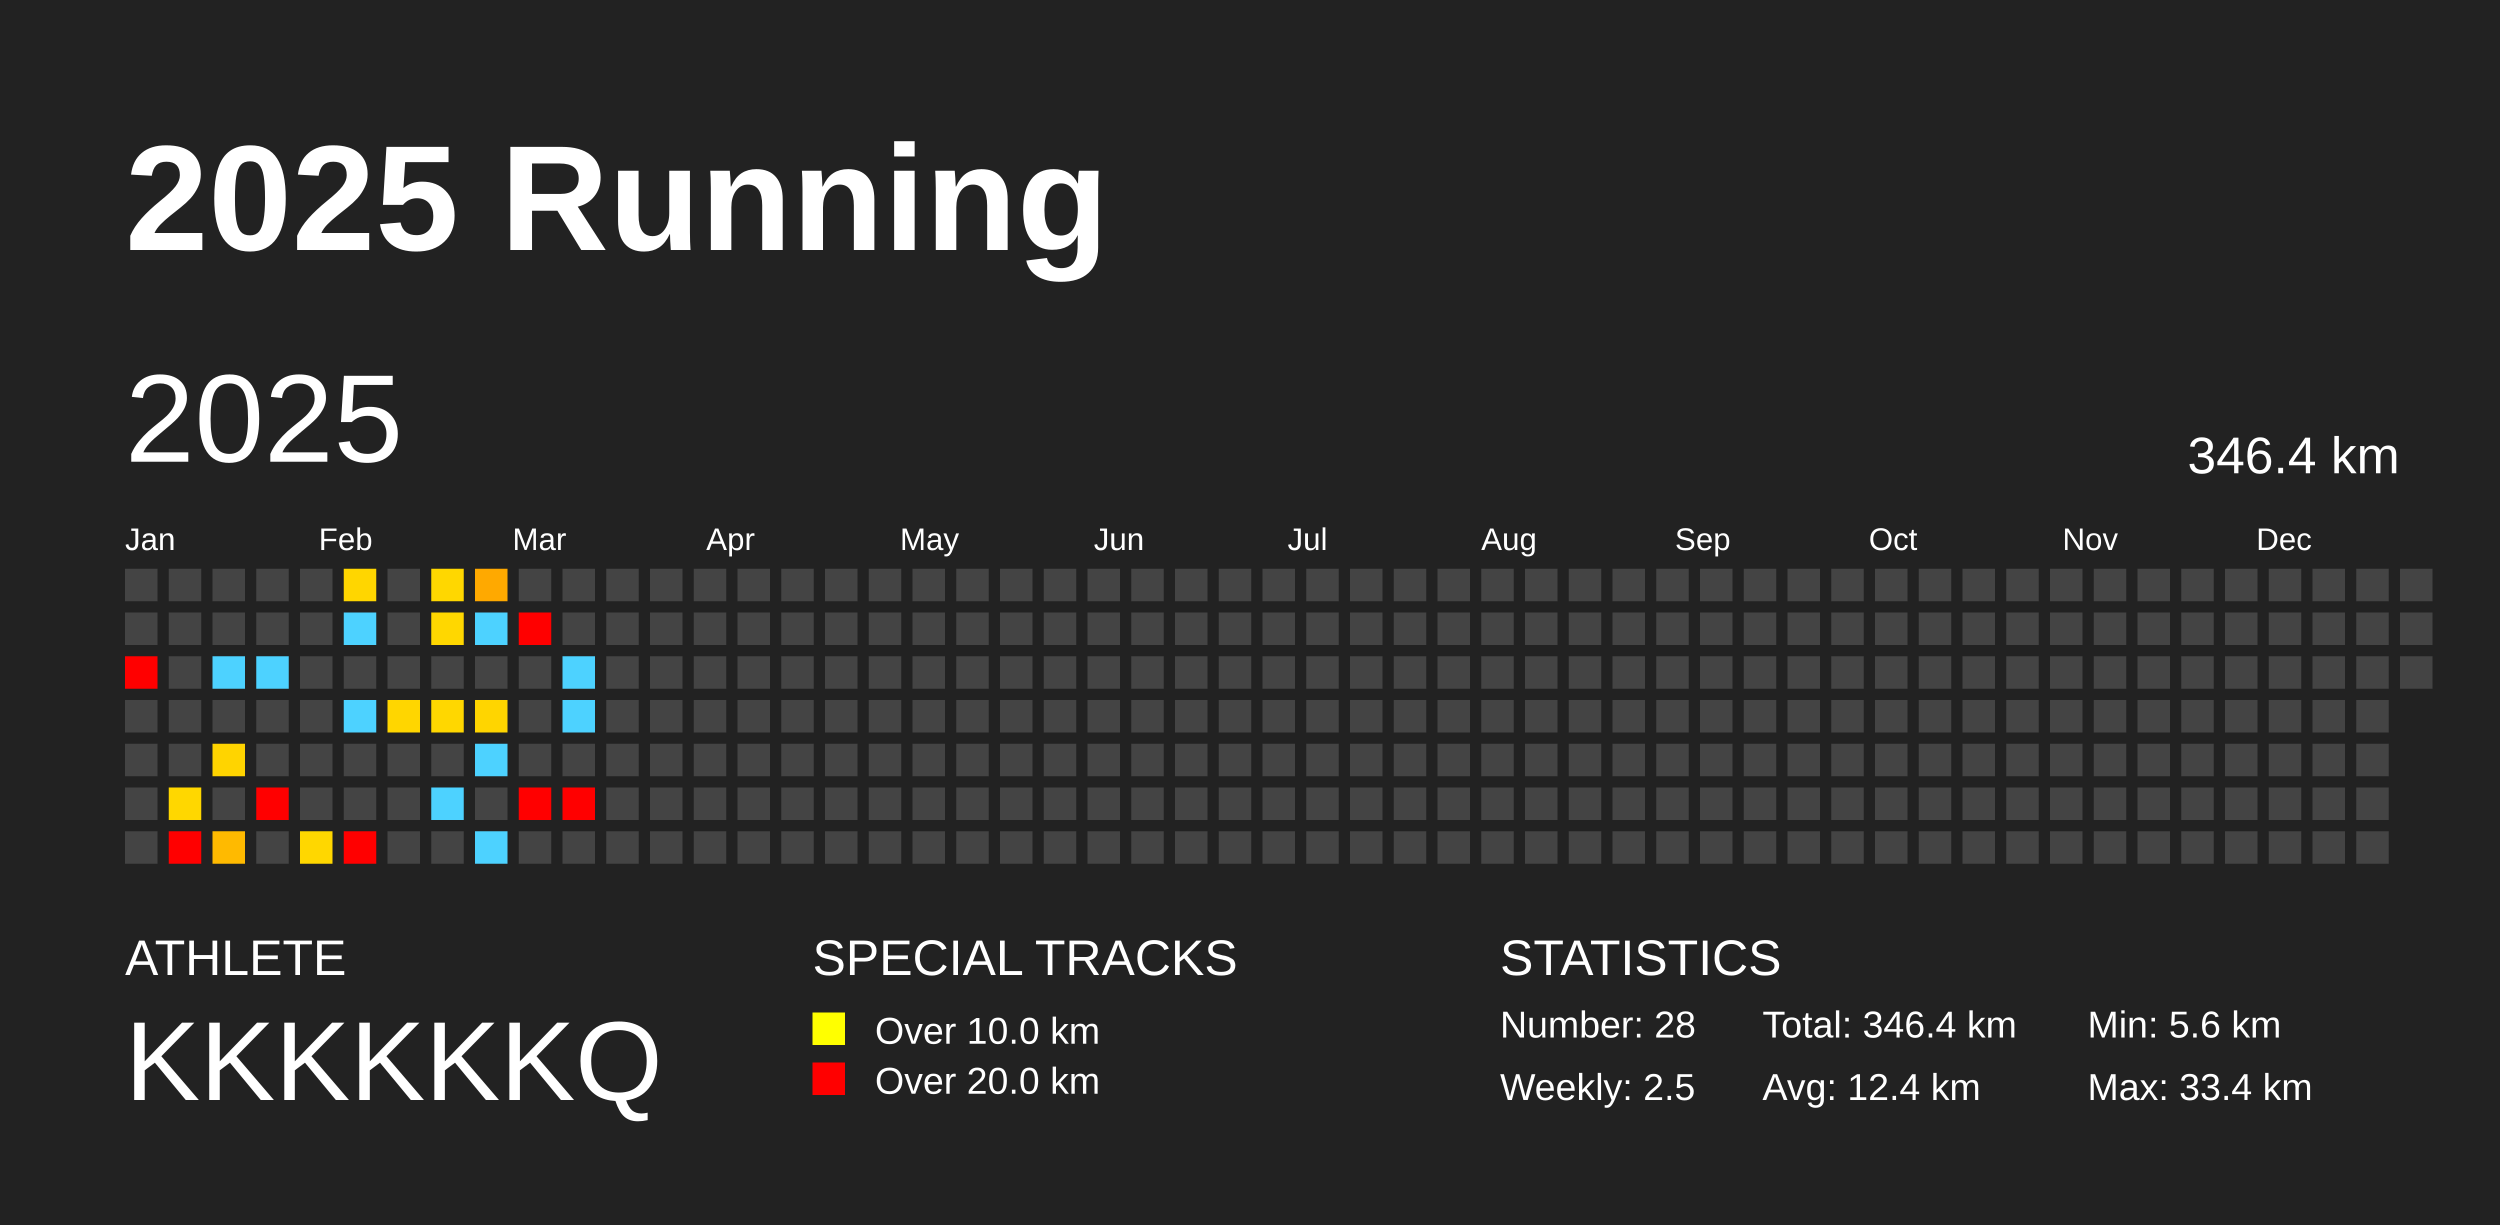
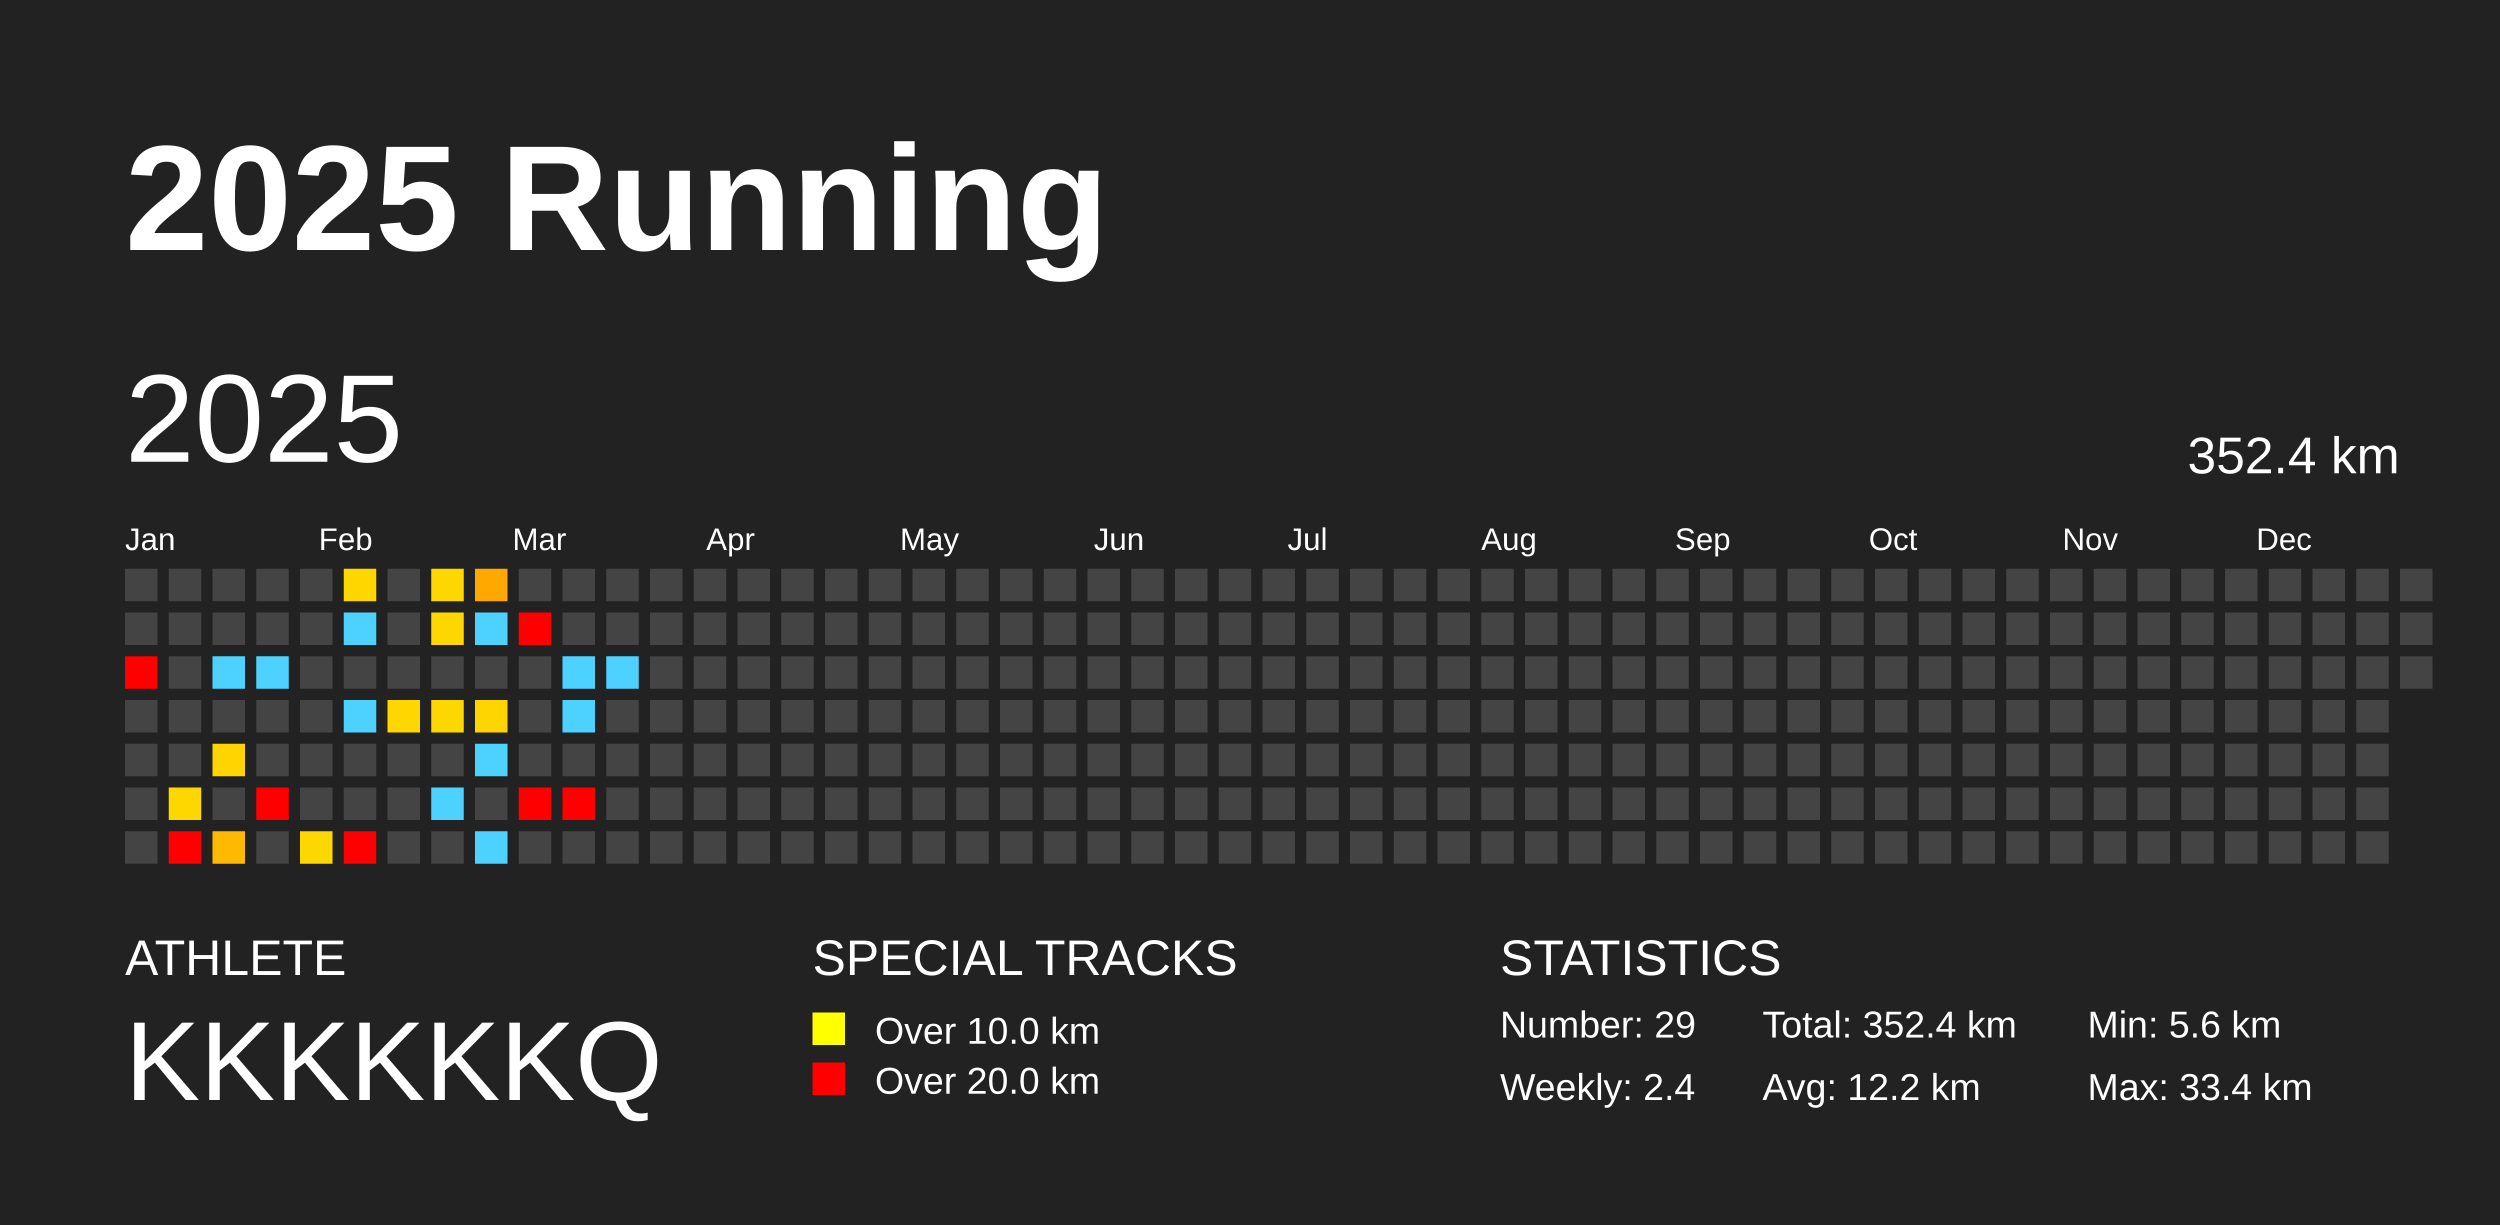
<svg xmlns="http://www.w3.org/2000/svg" baseProfile="full" height="98mm" version="1.1" viewBox="0,0,200,98" width="200mm">
  <defs />
  <rect fill="#222222" height="98" width="200" x="0" y="0" />
  <text fill="#FFFFFF" style="font-size:12px; font-family:Arial; font-weight:bold;" x="10" y="20">2025 Running</text>
  <text fill="#FFFFFF" style="font-size:4px; font-family:Arial" x="10" y="78">ATHLETE</text>
  <text fill="#FFFFFF" style="font-size:9px; font-family:Arial" x="10" y="88">KKKKKKQ</text>
  <text fill="#FFFFFF" style="font-size:4px; font-family:Arial" x="65" y="78">SPECIAL TRACKS</text>
  <rect fill="yellow" height="2.6" width="2.6" x="65" y="81" />
  <text fill="#FFFFFF" style="font-size:3px; font-family:Arial" x="70" y="83.5">Over 10.0 km</text>
  <rect fill="red" height="2.6" width="2.6" x="65" y="85" />
  <text fill="#FFFFFF" style="font-size:3px; font-family:Arial" x="70" y="87.5">Over 20.0 km</text>
  <text fill="#FFFFFF" style="font-size:4px; font-family:Arial" x="120" y="78">STATISTICS</text>
-   <text fill="#FFFFFF" style="font-size:3px; font-family:Arial" x="120" y="83">Number: 28</text>
-   <text fill="#FFFFFF" style="font-size:3px; font-family:Arial" x="120" y="88">Weekly: 2.5</text>
-   <text fill="#FFFFFF" style="font-size:3px; font-family:Arial" x="141" y="83">Total: 346.4 km</text>
-   <text fill="#FFFFFF" style="font-size:3px; font-family:Arial" x="141" y="88">Avg: 12.4 km</text>
+   <text fill="#FFFFFF" style="font-size:3px; font-family:Arial" x="120" y="83">Number: 29</text>
+   <text fill="#FFFFFF" style="font-size:3px; font-family:Arial" x="120" y="88">Weekly: 2.4</text>
+   <text fill="#FFFFFF" style="font-size:3px; font-family:Arial" x="141" y="83">Total: 352.4 km</text>
+   <text fill="#FFFFFF" style="font-size:3px; font-family:Arial" x="141" y="88">Avg: 12.2 km</text>
  <text fill="#FFFFFF" style="font-size:3px; font-family:Arial" x="167" y="83">Min: 5.6 km</text>
  <text fill="#FFFFFF" style="font-size:3px; font-family:Arial" x="167" y="88">Max: 33.4 km</text>
  <text dominant-baseline="hanging" fill="#FFFFFF" style="font-size:10.0px; font-family:Arial;" x="10" y="30">2025</text>
-   <text dominant-baseline="hanging" fill="#FFFFFF" style="font-size:4.125px; font-family:Arial;" x="175" y="35">346.4 km</text>
+   <text dominant-baseline="hanging" fill="#FFFFFF" style="font-size:4.125px; font-family:Arial;" x="175" y="35">352.4 km</text>
  <text fill="#FFFFFF" style="font-size:2.5px; font-family:Arial" x="10.0" y="44">Jan</text>
  <text fill="#FFFFFF" style="font-size:2.5px; font-family:Arial" x="25.5" y="44">Feb</text>
  <text fill="#FFFFFF" style="font-size:2.5px; font-family:Arial" x="41.0" y="44">Mar</text>
  <text fill="#FFFFFF" style="font-size:2.5px; font-family:Arial" x="56.5" y="44">Apr</text>
  <text fill="#FFFFFF" style="font-size:2.5px; font-family:Arial" x="72.0" y="44">May</text>
  <text fill="#FFFFFF" style="font-size:2.5px; font-family:Arial" x="87.5" y="44">Jun</text>
  <text fill="#FFFFFF" style="font-size:2.5px; font-family:Arial" x="103.0" y="44">Jul</text>
  <text fill="#FFFFFF" style="font-size:2.5px; font-family:Arial" x="118.5" y="44">Aug</text>
  <text fill="#FFFFFF" style="font-size:2.5px; font-family:Arial" x="134.0" y="44">Sep</text>
  <text fill="#FFFFFF" style="font-size:2.5px; font-family:Arial" x="149.5" y="44">Oct</text>
  <text fill="#FFFFFF" style="font-size:2.5px; font-family:Arial" x="165.0" y="44">Nov</text>
  <text fill="#FFFFFF" style="font-size:2.5px; font-family:Arial" x="180.5" y="44">Dec</text>
  <rect fill="#444444" height="2.6" width="2.6" x="10.0" y="45.5" />
  <rect fill="#444444" height="2.6" width="2.6" x="10.0" y="49.0" />
  <rect fill="red" height="2.6" width="2.6" x="10.0" y="52.5" />
  <rect fill="#444444" height="2.6" width="2.6" x="10.0" y="56.0" />
  <rect fill="#444444" height="2.6" width="2.6" x="10.0" y="59.5" />
  <rect fill="#444444" height="2.6" width="2.6" x="10.0" y="63.0" />
  <rect fill="#444444" height="2.6" width="2.6" x="10.0" y="66.5" />
  <rect fill="#444444" height="2.6" width="2.6" x="13.5" y="45.5" />
  <rect fill="#444444" height="2.6" width="2.6" x="13.5" y="49.0" />
  <rect fill="#444444" height="2.6" width="2.6" x="13.5" y="52.5" />
  <rect fill="#444444" height="2.6" width="2.6" x="13.5" y="56.0" />
  <rect fill="#444444" height="2.6" width="2.6" x="13.5" y="59.5" />
  <rect fill="#ffd700" height="2.6" width="2.6" x="13.5" y="63.0" />
  <rect fill="red" height="2.6" width="2.6" x="13.5" y="66.5" />
  <rect fill="#444444" height="2.6" width="2.6" x="17.0" y="45.5" />
  <rect fill="#444444" height="2.6" width="2.6" x="17.0" y="49.0" />
  <rect fill="#4dd2ff" height="2.6" width="2.6" x="17.0" y="52.5" />
  <rect fill="#444444" height="2.6" width="2.6" x="17.0" y="56.0" />
  <rect fill="#ffd400" height="2.6" width="2.6" x="17.0" y="59.5" />
  <rect fill="#444444" height="2.6" width="2.6" x="17.0" y="63.0" />
  <rect fill="#ffba00" height="2.6" width="2.6" x="17.0" y="66.5" />
  <rect fill="#444444" height="2.6" width="2.6" x="20.5" y="45.5" />
  <rect fill="#444444" height="2.6" width="2.6" x="20.5" y="49.0" />
  <rect fill="#4dd2ff" height="2.6" width="2.6" x="20.5" y="52.5" />
  <rect fill="#444444" height="2.6" width="2.6" x="20.5" y="56.0" />
  <rect fill="#444444" height="2.6" width="2.6" x="20.5" y="59.5" />
  <rect fill="red" height="2.6" width="2.6" x="20.5" y="63.0" />
  <rect fill="#444444" height="2.6" width="2.6" x="20.5" y="66.5" />
  <rect fill="#444444" height="2.6" width="2.6" x="24.0" y="45.5" />
  <rect fill="#444444" height="2.6" width="2.6" x="24.0" y="49.0" />
  <rect fill="#444444" height="2.6" width="2.6" x="24.0" y="52.5" />
  <rect fill="#444444" height="2.6" width="2.6" x="24.0" y="56.0" />
  <rect fill="#444444" height="2.6" width="2.6" x="24.0" y="59.5" />
  <rect fill="#444444" height="2.6" width="2.6" x="24.0" y="63.0" />
  <rect fill="#ffd700" height="2.6" width="2.6" x="24.0" y="66.5" />
  <rect fill="#ffd600" height="2.6" width="2.6" x="27.5" y="45.5" />
  <rect fill="#4dd2ff" height="2.6" width="2.6" x="27.5" y="49.0" />
  <rect fill="#444444" height="2.6" width="2.6" x="27.5" y="52.5" />
  <rect fill="#4dd2ff" height="2.6" width="2.6" x="27.5" y="56.0" />
  <rect fill="#444444" height="2.6" width="2.6" x="27.5" y="59.5" />
  <rect fill="#444444" height="2.6" width="2.6" x="27.5" y="63.0" />
  <rect fill="red" height="2.6" width="2.6" x="27.5" y="66.5" />
  <rect fill="#444444" height="2.6" width="2.6" x="31.0" y="45.5" />
  <rect fill="#444444" height="2.6" width="2.6" x="31.0" y="49.0" />
  <rect fill="#444444" height="2.6" width="2.6" x="31.0" y="52.5" />
  <rect fill="#ffd600" height="2.6" width="2.6" x="31.0" y="56.0" />
  <rect fill="#444444" height="2.6" width="2.6" x="31.0" y="59.5" />
  <rect fill="#444444" height="2.6" width="2.6" x="31.0" y="63.0" />
  <rect fill="#444444" height="2.6" width="2.6" x="31.0" y="66.5" />
  <rect fill="#ffd700" height="2.6" width="2.6" x="34.5" y="45.5" />
  <rect fill="#ffd700" height="2.6" width="2.6" x="34.5" y="49.0" />
  <rect fill="#444444" height="2.6" width="2.6" x="34.5" y="52.5" />
  <rect fill="#ffd700" height="2.6" width="2.6" x="34.5" y="56.0" />
  <rect fill="#444444" height="2.6" width="2.6" x="34.5" y="59.5" />
  <rect fill="#4dd2ff" height="2.6" width="2.6" x="34.5" y="63.0" />
  <rect fill="#444444" height="2.6" width="2.6" x="34.5" y="66.5" />
  <rect fill="#ffa900" height="2.6" width="2.6" x="38.0" y="45.5" />
  <rect fill="#4dd2ff" height="2.6" width="2.6" x="38.0" y="49.0" />
  <rect fill="#444444" height="2.6" width="2.6" x="38.0" y="52.5" />
  <rect fill="#ffd500" height="2.6" width="2.6" x="38.0" y="56.0" />
  <rect fill="#4dd2ff" height="2.6" width="2.6" x="38.0" y="59.5" />
  <rect fill="#444444" height="2.6" width="2.6" x="38.0" y="63.0" />
  <rect fill="#4dd2ff" height="2.6" width="2.6" x="38.0" y="66.5" />
  <rect fill="#444444" height="2.6" width="2.6" x="41.5" y="45.5" />
  <rect fill="red" height="2.6" width="2.6" x="41.5" y="49.0" />
  <rect fill="#444444" height="2.6" width="2.6" x="41.5" y="52.5" />
  <rect fill="#444444" height="2.6" width="2.6" x="41.5" y="56.0" />
  <rect fill="#444444" height="2.6" width="2.6" x="41.5" y="59.5" />
  <rect fill="red" height="2.6" width="2.6" x="41.5" y="63.0" />
  <rect fill="#444444" height="2.6" width="2.6" x="41.5" y="66.5" />
  <rect fill="#444444" height="2.6" width="2.6" x="45.0" y="45.5" />
  <rect fill="#444444" height="2.6" width="2.6" x="45.0" y="49.0" />
  <rect fill="#4dd2ff" height="2.6" width="2.6" x="45.0" y="52.5" />
  <rect fill="#4dd2ff" height="2.6" width="2.6" x="45.0" y="56.0" />
  <rect fill="#444444" height="2.6" width="2.6" x="45.0" y="59.5" />
  <rect fill="red" height="2.6" width="2.6" x="45.0" y="63.0" />
  <rect fill="#444444" height="2.6" width="2.6" x="45.0" y="66.5" />
  <rect fill="#444444" height="2.6" width="2.6" x="48.5" y="45.5" />
  <rect fill="#444444" height="2.6" width="2.6" x="48.5" y="49.0" />
-   <rect fill="#444444" height="2.6" width="2.6" x="48.5" y="52.5" />
+   <rect fill="#4dd2ff" height="2.6" width="2.6" x="48.5" y="52.5" />
  <rect fill="#444444" height="2.6" width="2.6" x="48.5" y="56.0" />
  <rect fill="#444444" height="2.6" width="2.6" x="48.5" y="59.5" />
  <rect fill="#444444" height="2.6" width="2.6" x="48.5" y="63.0" />
  <rect fill="#444444" height="2.6" width="2.6" x="48.5" y="66.5" />
  <rect fill="#444444" height="2.6" width="2.6" x="52.0" y="45.5" />
  <rect fill="#444444" height="2.6" width="2.6" x="52.0" y="49.0" />
  <rect fill="#444444" height="2.6" width="2.6" x="52.0" y="52.5" />
  <rect fill="#444444" height="2.6" width="2.6" x="52.0" y="56.0" />
  <rect fill="#444444" height="2.6" width="2.6" x="52.0" y="59.5" />
  <rect fill="#444444" height="2.6" width="2.6" x="52.0" y="63.0" />
  <rect fill="#444444" height="2.6" width="2.6" x="52.0" y="66.5" />
  <rect fill="#444444" height="2.6" width="2.6" x="55.5" y="45.5" />
  <rect fill="#444444" height="2.6" width="2.6" x="55.5" y="49.0" />
  <rect fill="#444444" height="2.6" width="2.6" x="55.5" y="52.5" />
  <rect fill="#444444" height="2.6" width="2.6" x="55.5" y="56.0" />
  <rect fill="#444444" height="2.6" width="2.6" x="55.5" y="59.5" />
  <rect fill="#444444" height="2.6" width="2.6" x="55.5" y="63.0" />
  <rect fill="#444444" height="2.6" width="2.6" x="55.5" y="66.5" />
  <rect fill="#444444" height="2.6" width="2.6" x="59.0" y="45.5" />
  <rect fill="#444444" height="2.6" width="2.6" x="59.0" y="49.0" />
  <rect fill="#444444" height="2.6" width="2.6" x="59.0" y="52.5" />
  <rect fill="#444444" height="2.6" width="2.6" x="59.0" y="56.0" />
  <rect fill="#444444" height="2.6" width="2.6" x="59.0" y="59.5" />
  <rect fill="#444444" height="2.6" width="2.6" x="59.0" y="63.0" />
  <rect fill="#444444" height="2.6" width="2.6" x="59.0" y="66.5" />
  <rect fill="#444444" height="2.6" width="2.6" x="62.5" y="45.5" />
  <rect fill="#444444" height="2.6" width="2.6" x="62.5" y="49.0" />
  <rect fill="#444444" height="2.6" width="2.6" x="62.5" y="52.5" />
  <rect fill="#444444" height="2.6" width="2.6" x="62.5" y="56.0" />
  <rect fill="#444444" height="2.6" width="2.6" x="62.5" y="59.5" />
  <rect fill="#444444" height="2.6" width="2.6" x="62.5" y="63.0" />
  <rect fill="#444444" height="2.6" width="2.6" x="62.5" y="66.5" />
  <rect fill="#444444" height="2.6" width="2.6" x="66.0" y="45.5" />
  <rect fill="#444444" height="2.6" width="2.6" x="66.0" y="49.0" />
  <rect fill="#444444" height="2.6" width="2.6" x="66.0" y="52.5" />
  <rect fill="#444444" height="2.6" width="2.6" x="66.0" y="56.0" />
  <rect fill="#444444" height="2.6" width="2.6" x="66.0" y="59.5" />
  <rect fill="#444444" height="2.6" width="2.6" x="66.0" y="63.0" />
  <rect fill="#444444" height="2.6" width="2.6" x="66.0" y="66.5" />
  <rect fill="#444444" height="2.6" width="2.6" x="69.5" y="45.5" />
  <rect fill="#444444" height="2.6" width="2.6" x="69.5" y="49.0" />
  <rect fill="#444444" height="2.6" width="2.6" x="69.5" y="52.5" />
  <rect fill="#444444" height="2.6" width="2.6" x="69.5" y="56.0" />
  <rect fill="#444444" height="2.6" width="2.6" x="69.5" y="59.5" />
  <rect fill="#444444" height="2.6" width="2.6" x="69.5" y="63.0" />
  <rect fill="#444444" height="2.6" width="2.6" x="69.5" y="66.5" />
  <rect fill="#444444" height="2.6" width="2.6" x="73.0" y="45.5" />
  <rect fill="#444444" height="2.6" width="2.6" x="73.0" y="49.0" />
  <rect fill="#444444" height="2.6" width="2.6" x="73.0" y="52.5" />
  <rect fill="#444444" height="2.6" width="2.6" x="73.0" y="56.0" />
  <rect fill="#444444" height="2.6" width="2.6" x="73.0" y="59.5" />
  <rect fill="#444444" height="2.6" width="2.6" x="73.0" y="63.0" />
  <rect fill="#444444" height="2.6" width="2.6" x="73.0" y="66.5" />
  <rect fill="#444444" height="2.6" width="2.6" x="76.5" y="45.5" />
  <rect fill="#444444" height="2.6" width="2.6" x="76.5" y="49.0" />
  <rect fill="#444444" height="2.6" width="2.6" x="76.5" y="52.5" />
  <rect fill="#444444" height="2.6" width="2.6" x="76.5" y="56.0" />
  <rect fill="#444444" height="2.6" width="2.6" x="76.5" y="59.5" />
  <rect fill="#444444" height="2.6" width="2.6" x="76.5" y="63.0" />
  <rect fill="#444444" height="2.6" width="2.6" x="76.5" y="66.5" />
  <rect fill="#444444" height="2.6" width="2.6" x="80.0" y="45.5" />
  <rect fill="#444444" height="2.6" width="2.6" x="80.0" y="49.0" />
  <rect fill="#444444" height="2.6" width="2.6" x="80.0" y="52.5" />
  <rect fill="#444444" height="2.6" width="2.6" x="80.0" y="56.0" />
  <rect fill="#444444" height="2.6" width="2.6" x="80.0" y="59.5" />
  <rect fill="#444444" height="2.6" width="2.6" x="80.0" y="63.0" />
  <rect fill="#444444" height="2.6" width="2.6" x="80.0" y="66.5" />
  <rect fill="#444444" height="2.6" width="2.6" x="83.5" y="45.5" />
  <rect fill="#444444" height="2.6" width="2.6" x="83.5" y="49.0" />
  <rect fill="#444444" height="2.6" width="2.6" x="83.5" y="52.5" />
  <rect fill="#444444" height="2.6" width="2.6" x="83.5" y="56.0" />
  <rect fill="#444444" height="2.6" width="2.6" x="83.5" y="59.5" />
  <rect fill="#444444" height="2.6" width="2.6" x="83.5" y="63.0" />
  <rect fill="#444444" height="2.6" width="2.6" x="83.5" y="66.5" />
  <rect fill="#444444" height="2.6" width="2.6" x="87.0" y="45.5" />
  <rect fill="#444444" height="2.6" width="2.6" x="87.0" y="49.0" />
  <rect fill="#444444" height="2.6" width="2.6" x="87.0" y="52.5" />
  <rect fill="#444444" height="2.6" width="2.6" x="87.0" y="56.0" />
  <rect fill="#444444" height="2.6" width="2.6" x="87.0" y="59.5" />
  <rect fill="#444444" height="2.6" width="2.6" x="87.0" y="63.0" />
  <rect fill="#444444" height="2.6" width="2.6" x="87.0" y="66.5" />
  <rect fill="#444444" height="2.6" width="2.6" x="90.5" y="45.5" />
  <rect fill="#444444" height="2.6" width="2.6" x="90.5" y="49.0" />
  <rect fill="#444444" height="2.6" width="2.6" x="90.5" y="52.5" />
  <rect fill="#444444" height="2.6" width="2.6" x="90.5" y="56.0" />
  <rect fill="#444444" height="2.6" width="2.6" x="90.5" y="59.5" />
  <rect fill="#444444" height="2.6" width="2.6" x="90.5" y="63.0" />
  <rect fill="#444444" height="2.6" width="2.6" x="90.5" y="66.5" />
  <rect fill="#444444" height="2.6" width="2.6" x="94.0" y="45.5" />
  <rect fill="#444444" height="2.6" width="2.6" x="94.0" y="49.0" />
  <rect fill="#444444" height="2.6" width="2.6" x="94.0" y="52.5" />
  <rect fill="#444444" height="2.6" width="2.6" x="94.0" y="56.0" />
  <rect fill="#444444" height="2.6" width="2.6" x="94.0" y="59.5" />
  <rect fill="#444444" height="2.6" width="2.6" x="94.0" y="63.0" />
  <rect fill="#444444" height="2.6" width="2.6" x="94.0" y="66.5" />
  <rect fill="#444444" height="2.6" width="2.6" x="97.5" y="45.5" />
  <rect fill="#444444" height="2.6" width="2.6" x="97.5" y="49.0" />
  <rect fill="#444444" height="2.6" width="2.6" x="97.5" y="52.5" />
  <rect fill="#444444" height="2.6" width="2.6" x="97.5" y="56.0" />
  <rect fill="#444444" height="2.6" width="2.6" x="97.5" y="59.5" />
  <rect fill="#444444" height="2.6" width="2.6" x="97.5" y="63.0" />
  <rect fill="#444444" height="2.6" width="2.6" x="97.5" y="66.5" />
  <rect fill="#444444" height="2.6" width="2.6" x="101.0" y="45.5" />
  <rect fill="#444444" height="2.6" width="2.6" x="101.0" y="49.0" />
  <rect fill="#444444" height="2.6" width="2.6" x="101.0" y="52.5" />
  <rect fill="#444444" height="2.6" width="2.6" x="101.0" y="56.0" />
  <rect fill="#444444" height="2.6" width="2.6" x="101.0" y="59.5" />
  <rect fill="#444444" height="2.6" width="2.6" x="101.0" y="63.0" />
  <rect fill="#444444" height="2.6" width="2.6" x="101.0" y="66.5" />
  <rect fill="#444444" height="2.6" width="2.6" x="104.5" y="45.5" />
  <rect fill="#444444" height="2.6" width="2.6" x="104.5" y="49.0" />
  <rect fill="#444444" height="2.6" width="2.6" x="104.5" y="52.5" />
  <rect fill="#444444" height="2.6" width="2.6" x="104.5" y="56.0" />
  <rect fill="#444444" height="2.6" width="2.6" x="104.5" y="59.5" />
  <rect fill="#444444" height="2.6" width="2.6" x="104.5" y="63.0" />
  <rect fill="#444444" height="2.6" width="2.6" x="104.5" y="66.5" />
  <rect fill="#444444" height="2.6" width="2.6" x="108.0" y="45.5" />
  <rect fill="#444444" height="2.6" width="2.6" x="108.0" y="49.0" />
  <rect fill="#444444" height="2.6" width="2.6" x="108.0" y="52.5" />
  <rect fill="#444444" height="2.6" width="2.6" x="108.0" y="56.0" />
  <rect fill="#444444" height="2.6" width="2.6" x="108.0" y="59.5" />
  <rect fill="#444444" height="2.6" width="2.6" x="108.0" y="63.0" />
  <rect fill="#444444" height="2.6" width="2.6" x="108.0" y="66.5" />
  <rect fill="#444444" height="2.6" width="2.6" x="111.5" y="45.5" />
  <rect fill="#444444" height="2.6" width="2.6" x="111.5" y="49.0" />
  <rect fill="#444444" height="2.6" width="2.6" x="111.5" y="52.5" />
  <rect fill="#444444" height="2.6" width="2.6" x="111.5" y="56.0" />
  <rect fill="#444444" height="2.6" width="2.6" x="111.5" y="59.5" />
  <rect fill="#444444" height="2.6" width="2.6" x="111.5" y="63.0" />
  <rect fill="#444444" height="2.6" width="2.6" x="111.5" y="66.5" />
  <rect fill="#444444" height="2.6" width="2.6" x="115.0" y="45.5" />
  <rect fill="#444444" height="2.6" width="2.6" x="115.0" y="49.0" />
  <rect fill="#444444" height="2.6" width="2.6" x="115.0" y="52.5" />
  <rect fill="#444444" height="2.6" width="2.6" x="115.0" y="56.0" />
  <rect fill="#444444" height="2.6" width="2.6" x="115.0" y="59.5" />
  <rect fill="#444444" height="2.6" width="2.6" x="115.0" y="63.0" />
  <rect fill="#444444" height="2.6" width="2.6" x="115.0" y="66.5" />
  <rect fill="#444444" height="2.6" width="2.6" x="118.5" y="45.5" />
  <rect fill="#444444" height="2.6" width="2.6" x="118.5" y="49.0" />
  <rect fill="#444444" height="2.6" width="2.6" x="118.5" y="52.5" />
  <rect fill="#444444" height="2.6" width="2.6" x="118.5" y="56.0" />
  <rect fill="#444444" height="2.6" width="2.6" x="118.5" y="59.5" />
  <rect fill="#444444" height="2.6" width="2.6" x="118.5" y="63.0" />
  <rect fill="#444444" height="2.6" width="2.6" x="118.5" y="66.5" />
  <rect fill="#444444" height="2.6" width="2.6" x="122.0" y="45.5" />
  <rect fill="#444444" height="2.6" width="2.6" x="122.0" y="49.0" />
  <rect fill="#444444" height="2.6" width="2.6" x="122.0" y="52.5" />
  <rect fill="#444444" height="2.6" width="2.6" x="122.0" y="56.0" />
  <rect fill="#444444" height="2.6" width="2.6" x="122.0" y="59.5" />
  <rect fill="#444444" height="2.6" width="2.6" x="122.0" y="63.0" />
  <rect fill="#444444" height="2.6" width="2.6" x="122.0" y="66.5" />
  <rect fill="#444444" height="2.6" width="2.6" x="125.5" y="45.5" />
  <rect fill="#444444" height="2.6" width="2.6" x="125.5" y="49.0" />
  <rect fill="#444444" height="2.6" width="2.6" x="125.5" y="52.5" />
  <rect fill="#444444" height="2.6" width="2.6" x="125.5" y="56.0" />
  <rect fill="#444444" height="2.6" width="2.6" x="125.5" y="59.5" />
  <rect fill="#444444" height="2.6" width="2.6" x="125.5" y="63.0" />
  <rect fill="#444444" height="2.6" width="2.6" x="125.5" y="66.5" />
  <rect fill="#444444" height="2.6" width="2.6" x="129.0" y="45.5" />
  <rect fill="#444444" height="2.6" width="2.6" x="129.0" y="49.0" />
  <rect fill="#444444" height="2.6" width="2.6" x="129.0" y="52.5" />
  <rect fill="#444444" height="2.6" width="2.6" x="129.0" y="56.0" />
  <rect fill="#444444" height="2.6" width="2.6" x="129.0" y="59.5" />
  <rect fill="#444444" height="2.6" width="2.6" x="129.0" y="63.0" />
  <rect fill="#444444" height="2.6" width="2.6" x="129.0" y="66.5" />
  <rect fill="#444444" height="2.6" width="2.6" x="132.5" y="45.5" />
  <rect fill="#444444" height="2.6" width="2.6" x="132.5" y="49.0" />
  <rect fill="#444444" height="2.6" width="2.6" x="132.5" y="52.5" />
  <rect fill="#444444" height="2.6" width="2.6" x="132.5" y="56.0" />
  <rect fill="#444444" height="2.6" width="2.6" x="132.5" y="59.5" />
  <rect fill="#444444" height="2.6" width="2.6" x="132.5" y="63.0" />
  <rect fill="#444444" height="2.6" width="2.6" x="132.5" y="66.5" />
  <rect fill="#444444" height="2.6" width="2.6" x="136.0" y="45.5" />
  <rect fill="#444444" height="2.6" width="2.6" x="136.0" y="49.0" />
  <rect fill="#444444" height="2.6" width="2.6" x="136.0" y="52.5" />
  <rect fill="#444444" height="2.6" width="2.6" x="136.0" y="56.0" />
  <rect fill="#444444" height="2.6" width="2.6" x="136.0" y="59.5" />
  <rect fill="#444444" height="2.6" width="2.6" x="136.0" y="63.0" />
  <rect fill="#444444" height="2.6" width="2.6" x="136.0" y="66.5" />
  <rect fill="#444444" height="2.6" width="2.6" x="139.5" y="45.5" />
  <rect fill="#444444" height="2.6" width="2.6" x="139.5" y="49.0" />
  <rect fill="#444444" height="2.6" width="2.6" x="139.5" y="52.5" />
  <rect fill="#444444" height="2.6" width="2.6" x="139.5" y="56.0" />
  <rect fill="#444444" height="2.6" width="2.6" x="139.5" y="59.5" />
  <rect fill="#444444" height="2.6" width="2.6" x="139.5" y="63.0" />
  <rect fill="#444444" height="2.6" width="2.6" x="139.5" y="66.5" />
  <rect fill="#444444" height="2.6" width="2.6" x="143.0" y="45.5" />
  <rect fill="#444444" height="2.6" width="2.6" x="143.0" y="49.0" />
  <rect fill="#444444" height="2.6" width="2.6" x="143.0" y="52.5" />
  <rect fill="#444444" height="2.6" width="2.6" x="143.0" y="56.0" />
  <rect fill="#444444" height="2.6" width="2.6" x="143.0" y="59.5" />
  <rect fill="#444444" height="2.6" width="2.6" x="143.0" y="63.0" />
  <rect fill="#444444" height="2.6" width="2.6" x="143.0" y="66.5" />
  <rect fill="#444444" height="2.6" width="2.6" x="146.5" y="45.5" />
  <rect fill="#444444" height="2.6" width="2.6" x="146.5" y="49.0" />
  <rect fill="#444444" height="2.6" width="2.6" x="146.5" y="52.5" />
  <rect fill="#444444" height="2.6" width="2.6" x="146.5" y="56.0" />
  <rect fill="#444444" height="2.6" width="2.6" x="146.5" y="59.5" />
  <rect fill="#444444" height="2.6" width="2.6" x="146.5" y="63.0" />
  <rect fill="#444444" height="2.6" width="2.6" x="146.5" y="66.5" />
  <rect fill="#444444" height="2.6" width="2.6" x="150.0" y="45.5" />
  <rect fill="#444444" height="2.6" width="2.6" x="150.0" y="49.0" />
  <rect fill="#444444" height="2.6" width="2.6" x="150.0" y="52.5" />
  <rect fill="#444444" height="2.6" width="2.6" x="150.0" y="56.0" />
  <rect fill="#444444" height="2.6" width="2.6" x="150.0" y="59.5" />
  <rect fill="#444444" height="2.6" width="2.6" x="150.0" y="63.0" />
  <rect fill="#444444" height="2.6" width="2.6" x="150.0" y="66.5" />
  <rect fill="#444444" height="2.6" width="2.6" x="153.5" y="45.5" />
  <rect fill="#444444" height="2.6" width="2.6" x="153.5" y="49.0" />
  <rect fill="#444444" height="2.6" width="2.6" x="153.5" y="52.5" />
  <rect fill="#444444" height="2.6" width="2.6" x="153.5" y="56.0" />
  <rect fill="#444444" height="2.6" width="2.6" x="153.5" y="59.5" />
  <rect fill="#444444" height="2.6" width="2.6" x="153.5" y="63.0" />
  <rect fill="#444444" height="2.6" width="2.6" x="153.5" y="66.5" />
  <rect fill="#444444" height="2.6" width="2.6" x="157.0" y="45.5" />
  <rect fill="#444444" height="2.6" width="2.6" x="157.0" y="49.0" />
  <rect fill="#444444" height="2.6" width="2.6" x="157.0" y="52.5" />
  <rect fill="#444444" height="2.6" width="2.6" x="157.0" y="56.0" />
  <rect fill="#444444" height="2.6" width="2.6" x="157.0" y="59.5" />
  <rect fill="#444444" height="2.6" width="2.6" x="157.0" y="63.0" />
  <rect fill="#444444" height="2.6" width="2.6" x="157.0" y="66.5" />
  <rect fill="#444444" height="2.6" width="2.6" x="160.5" y="45.5" />
  <rect fill="#444444" height="2.6" width="2.6" x="160.5" y="49.0" />
  <rect fill="#444444" height="2.6" width="2.6" x="160.5" y="52.5" />
  <rect fill="#444444" height="2.6" width="2.6" x="160.5" y="56.0" />
  <rect fill="#444444" height="2.6" width="2.6" x="160.5" y="59.5" />
  <rect fill="#444444" height="2.6" width="2.6" x="160.5" y="63.0" />
  <rect fill="#444444" height="2.6" width="2.6" x="160.5" y="66.5" />
  <rect fill="#444444" height="2.6" width="2.6" x="164.0" y="45.5" />
  <rect fill="#444444" height="2.6" width="2.6" x="164.0" y="49.0" />
  <rect fill="#444444" height="2.6" width="2.6" x="164.0" y="52.5" />
  <rect fill="#444444" height="2.6" width="2.6" x="164.0" y="56.0" />
  <rect fill="#444444" height="2.6" width="2.6" x="164.0" y="59.5" />
  <rect fill="#444444" height="2.6" width="2.6" x="164.0" y="63.0" />
  <rect fill="#444444" height="2.6" width="2.6" x="164.0" y="66.5" />
  <rect fill="#444444" height="2.6" width="2.6" x="167.5" y="45.5" />
  <rect fill="#444444" height="2.6" width="2.6" x="167.5" y="49.0" />
  <rect fill="#444444" height="2.6" width="2.6" x="167.5" y="52.5" />
  <rect fill="#444444" height="2.6" width="2.6" x="167.5" y="56.0" />
  <rect fill="#444444" height="2.6" width="2.6" x="167.5" y="59.5" />
  <rect fill="#444444" height="2.6" width="2.6" x="167.5" y="63.0" />
  <rect fill="#444444" height="2.6" width="2.6" x="167.5" y="66.5" />
  <rect fill="#444444" height="2.6" width="2.6" x="171.0" y="45.5" />
  <rect fill="#444444" height="2.6" width="2.6" x="171.0" y="49.0" />
  <rect fill="#444444" height="2.6" width="2.6" x="171.0" y="52.5" />
  <rect fill="#444444" height="2.6" width="2.6" x="171.0" y="56.0" />
  <rect fill="#444444" height="2.6" width="2.6" x="171.0" y="59.5" />
  <rect fill="#444444" height="2.6" width="2.6" x="171.0" y="63.0" />
  <rect fill="#444444" height="2.6" width="2.6" x="171.0" y="66.5" />
  <rect fill="#444444" height="2.6" width="2.6" x="174.5" y="45.5" />
  <rect fill="#444444" height="2.6" width="2.6" x="174.5" y="49.0" />
  <rect fill="#444444" height="2.6" width="2.6" x="174.5" y="52.5" />
  <rect fill="#444444" height="2.6" width="2.6" x="174.5" y="56.0" />
  <rect fill="#444444" height="2.6" width="2.6" x="174.5" y="59.5" />
  <rect fill="#444444" height="2.6" width="2.6" x="174.5" y="63.0" />
  <rect fill="#444444" height="2.6" width="2.6" x="174.5" y="66.5" />
  <rect fill="#444444" height="2.6" width="2.6" x="178.0" y="45.5" />
  <rect fill="#444444" height="2.6" width="2.6" x="178.0" y="49.0" />
  <rect fill="#444444" height="2.6" width="2.6" x="178.0" y="52.5" />
  <rect fill="#444444" height="2.6" width="2.6" x="178.0" y="56.0" />
  <rect fill="#444444" height="2.6" width="2.6" x="178.0" y="59.5" />
  <rect fill="#444444" height="2.6" width="2.6" x="178.0" y="63.0" />
  <rect fill="#444444" height="2.6" width="2.6" x="178.0" y="66.5" />
  <rect fill="#444444" height="2.6" width="2.6" x="181.5" y="45.5" />
  <rect fill="#444444" height="2.6" width="2.6" x="181.5" y="49.0" />
  <rect fill="#444444" height="2.6" width="2.6" x="181.5" y="52.5" />
  <rect fill="#444444" height="2.6" width="2.6" x="181.5" y="56.0" />
  <rect fill="#444444" height="2.6" width="2.6" x="181.5" y="59.5" />
  <rect fill="#444444" height="2.6" width="2.6" x="181.5" y="63.0" />
  <rect fill="#444444" height="2.6" width="2.6" x="181.5" y="66.5" />
  <rect fill="#444444" height="2.6" width="2.6" x="185.0" y="45.5" />
  <rect fill="#444444" height="2.6" width="2.6" x="185.0" y="49.0" />
  <rect fill="#444444" height="2.6" width="2.6" x="185.0" y="52.5" />
  <rect fill="#444444" height="2.6" width="2.6" x="185.0" y="56.0" />
  <rect fill="#444444" height="2.6" width="2.6" x="185.0" y="59.5" />
  <rect fill="#444444" height="2.6" width="2.6" x="185.0" y="63.0" />
  <rect fill="#444444" height="2.6" width="2.6" x="185.0" y="66.5" />
  <rect fill="#444444" height="2.6" width="2.6" x="188.5" y="45.5" />
  <rect fill="#444444" height="2.6" width="2.6" x="188.5" y="49.0" />
  <rect fill="#444444" height="2.6" width="2.6" x="188.5" y="52.5" />
  <rect fill="#444444" height="2.6" width="2.6" x="188.5" y="56.0" />
  <rect fill="#444444" height="2.6" width="2.6" x="188.5" y="59.5" />
  <rect fill="#444444" height="2.6" width="2.6" x="188.5" y="63.0" />
  <rect fill="#444444" height="2.6" width="2.6" x="188.5" y="66.5" />
  <rect fill="#444444" height="2.6" width="2.6" x="192.0" y="45.5" />
  <rect fill="#444444" height="2.6" width="2.6" x="192.0" y="49.0" />
  <rect fill="#444444" height="2.6" width="2.6" x="192.0" y="52.5" />
</svg>
